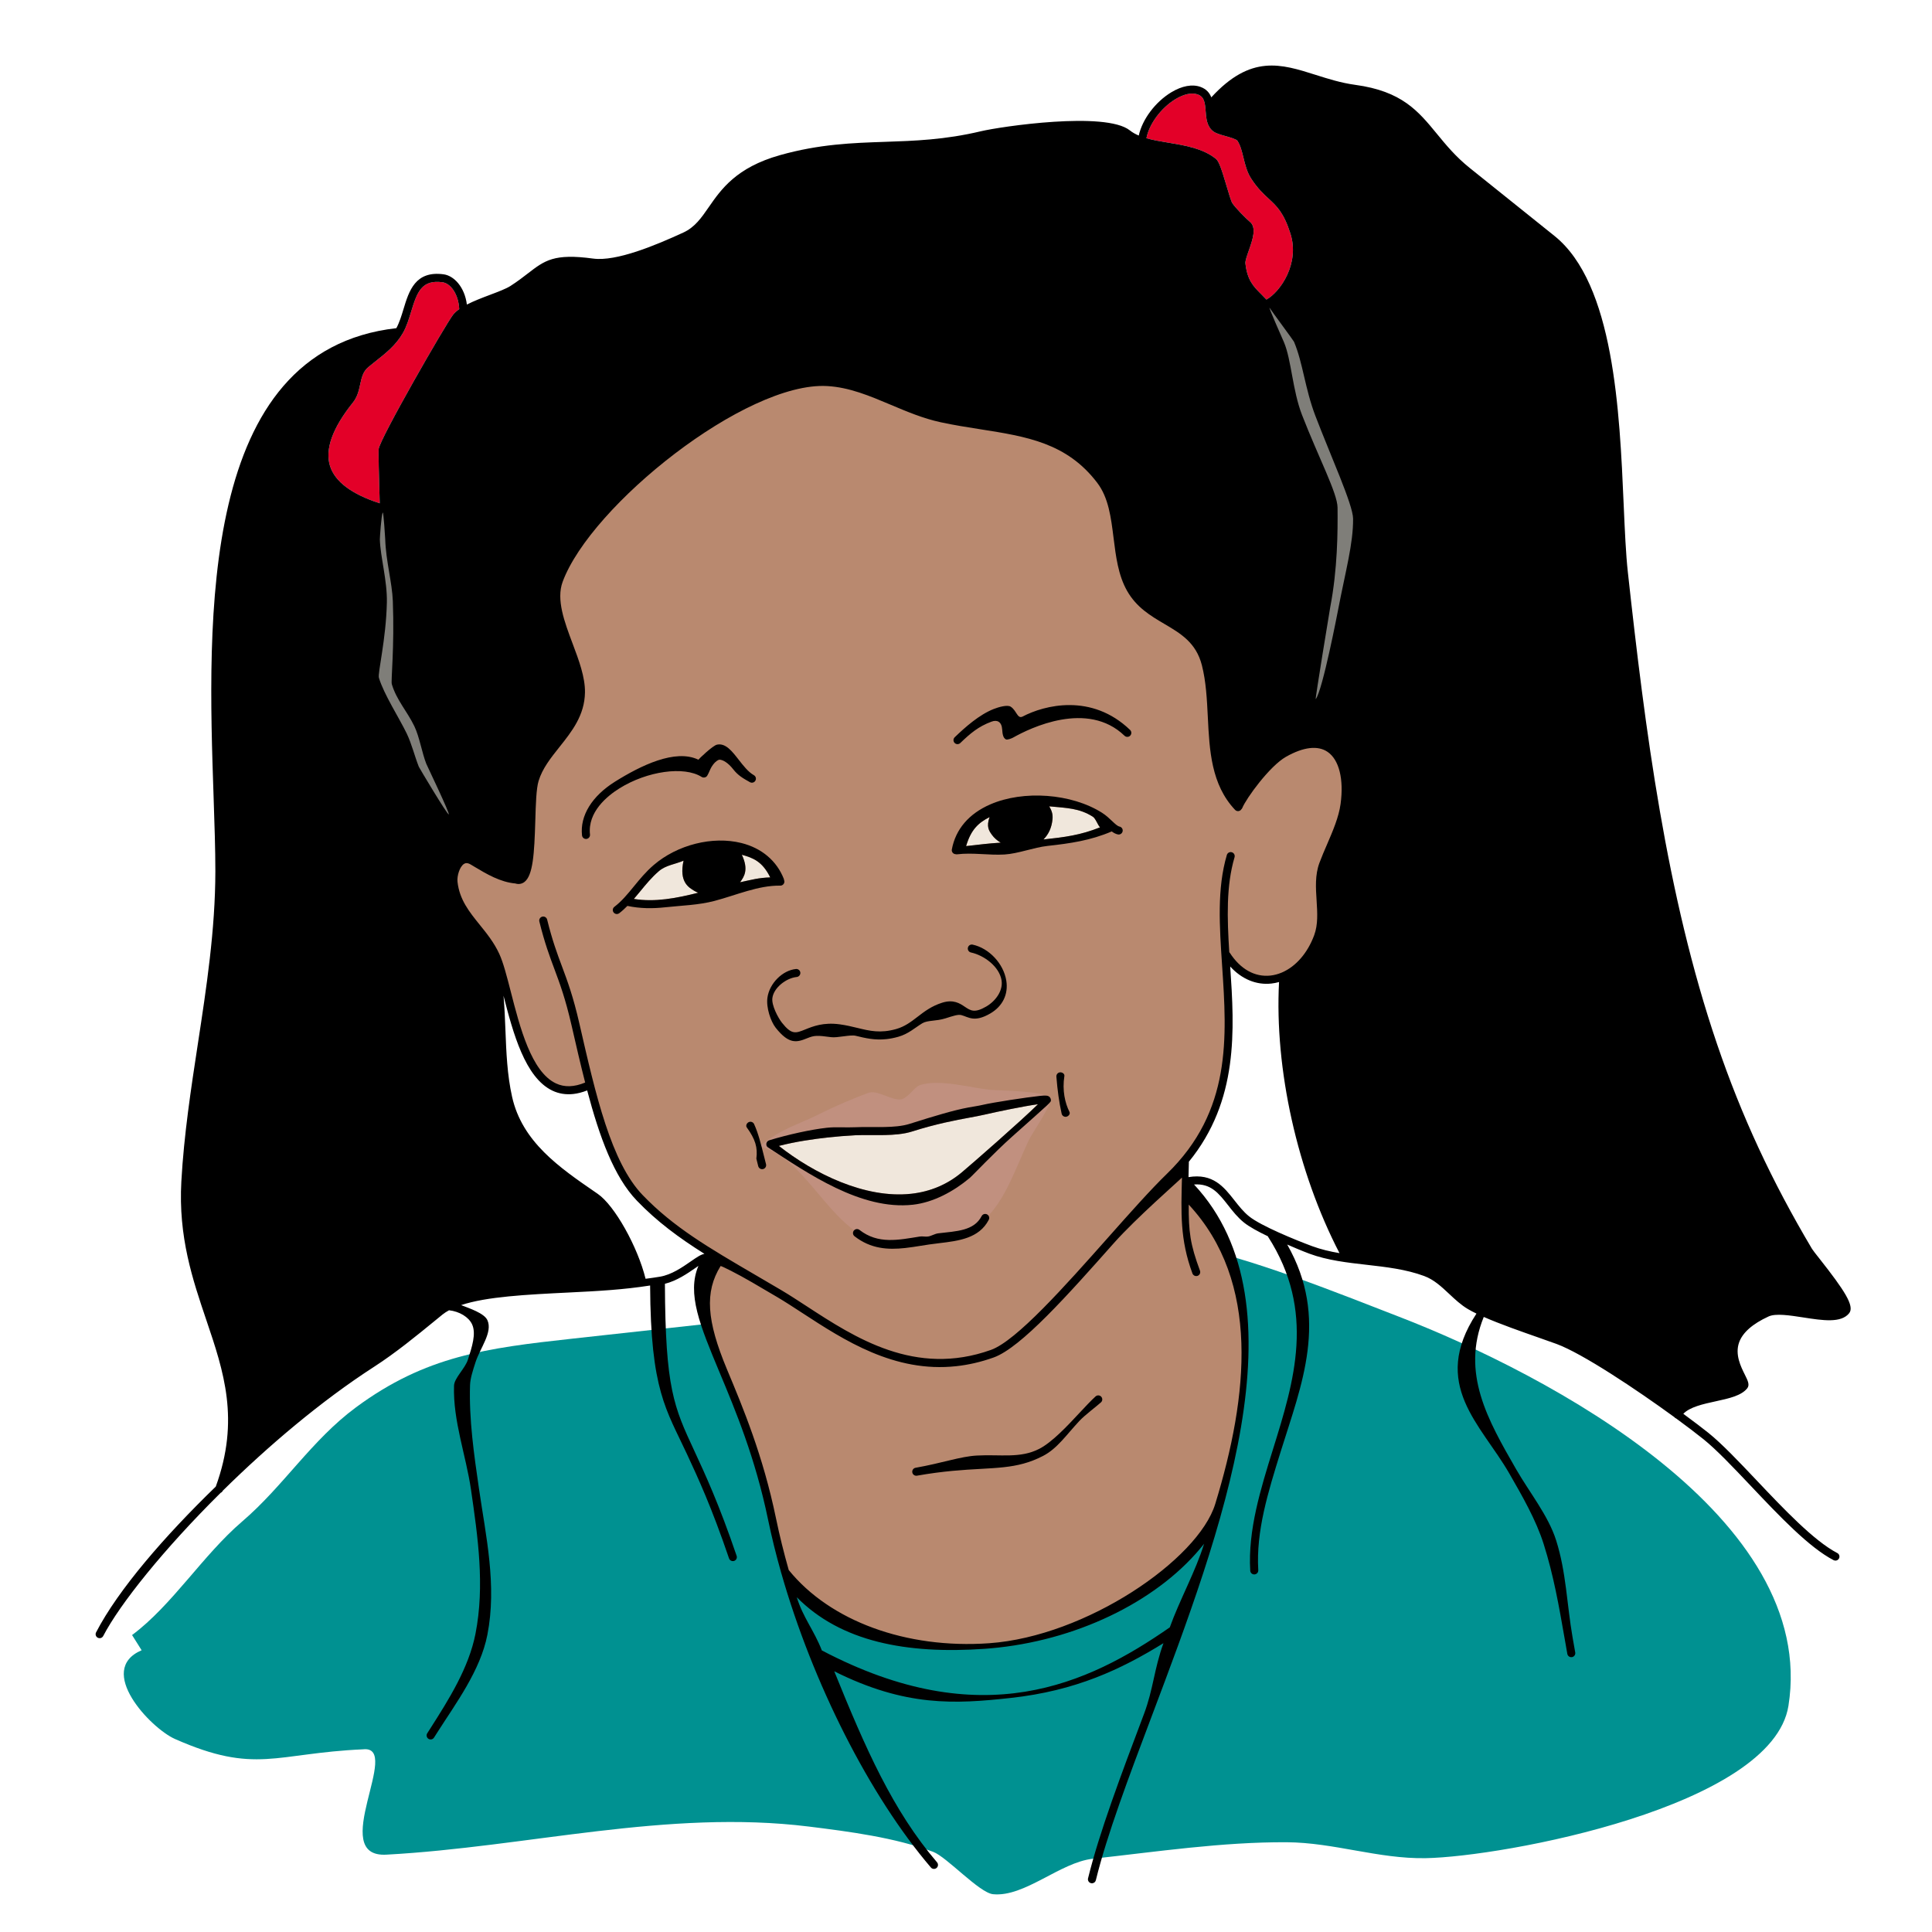
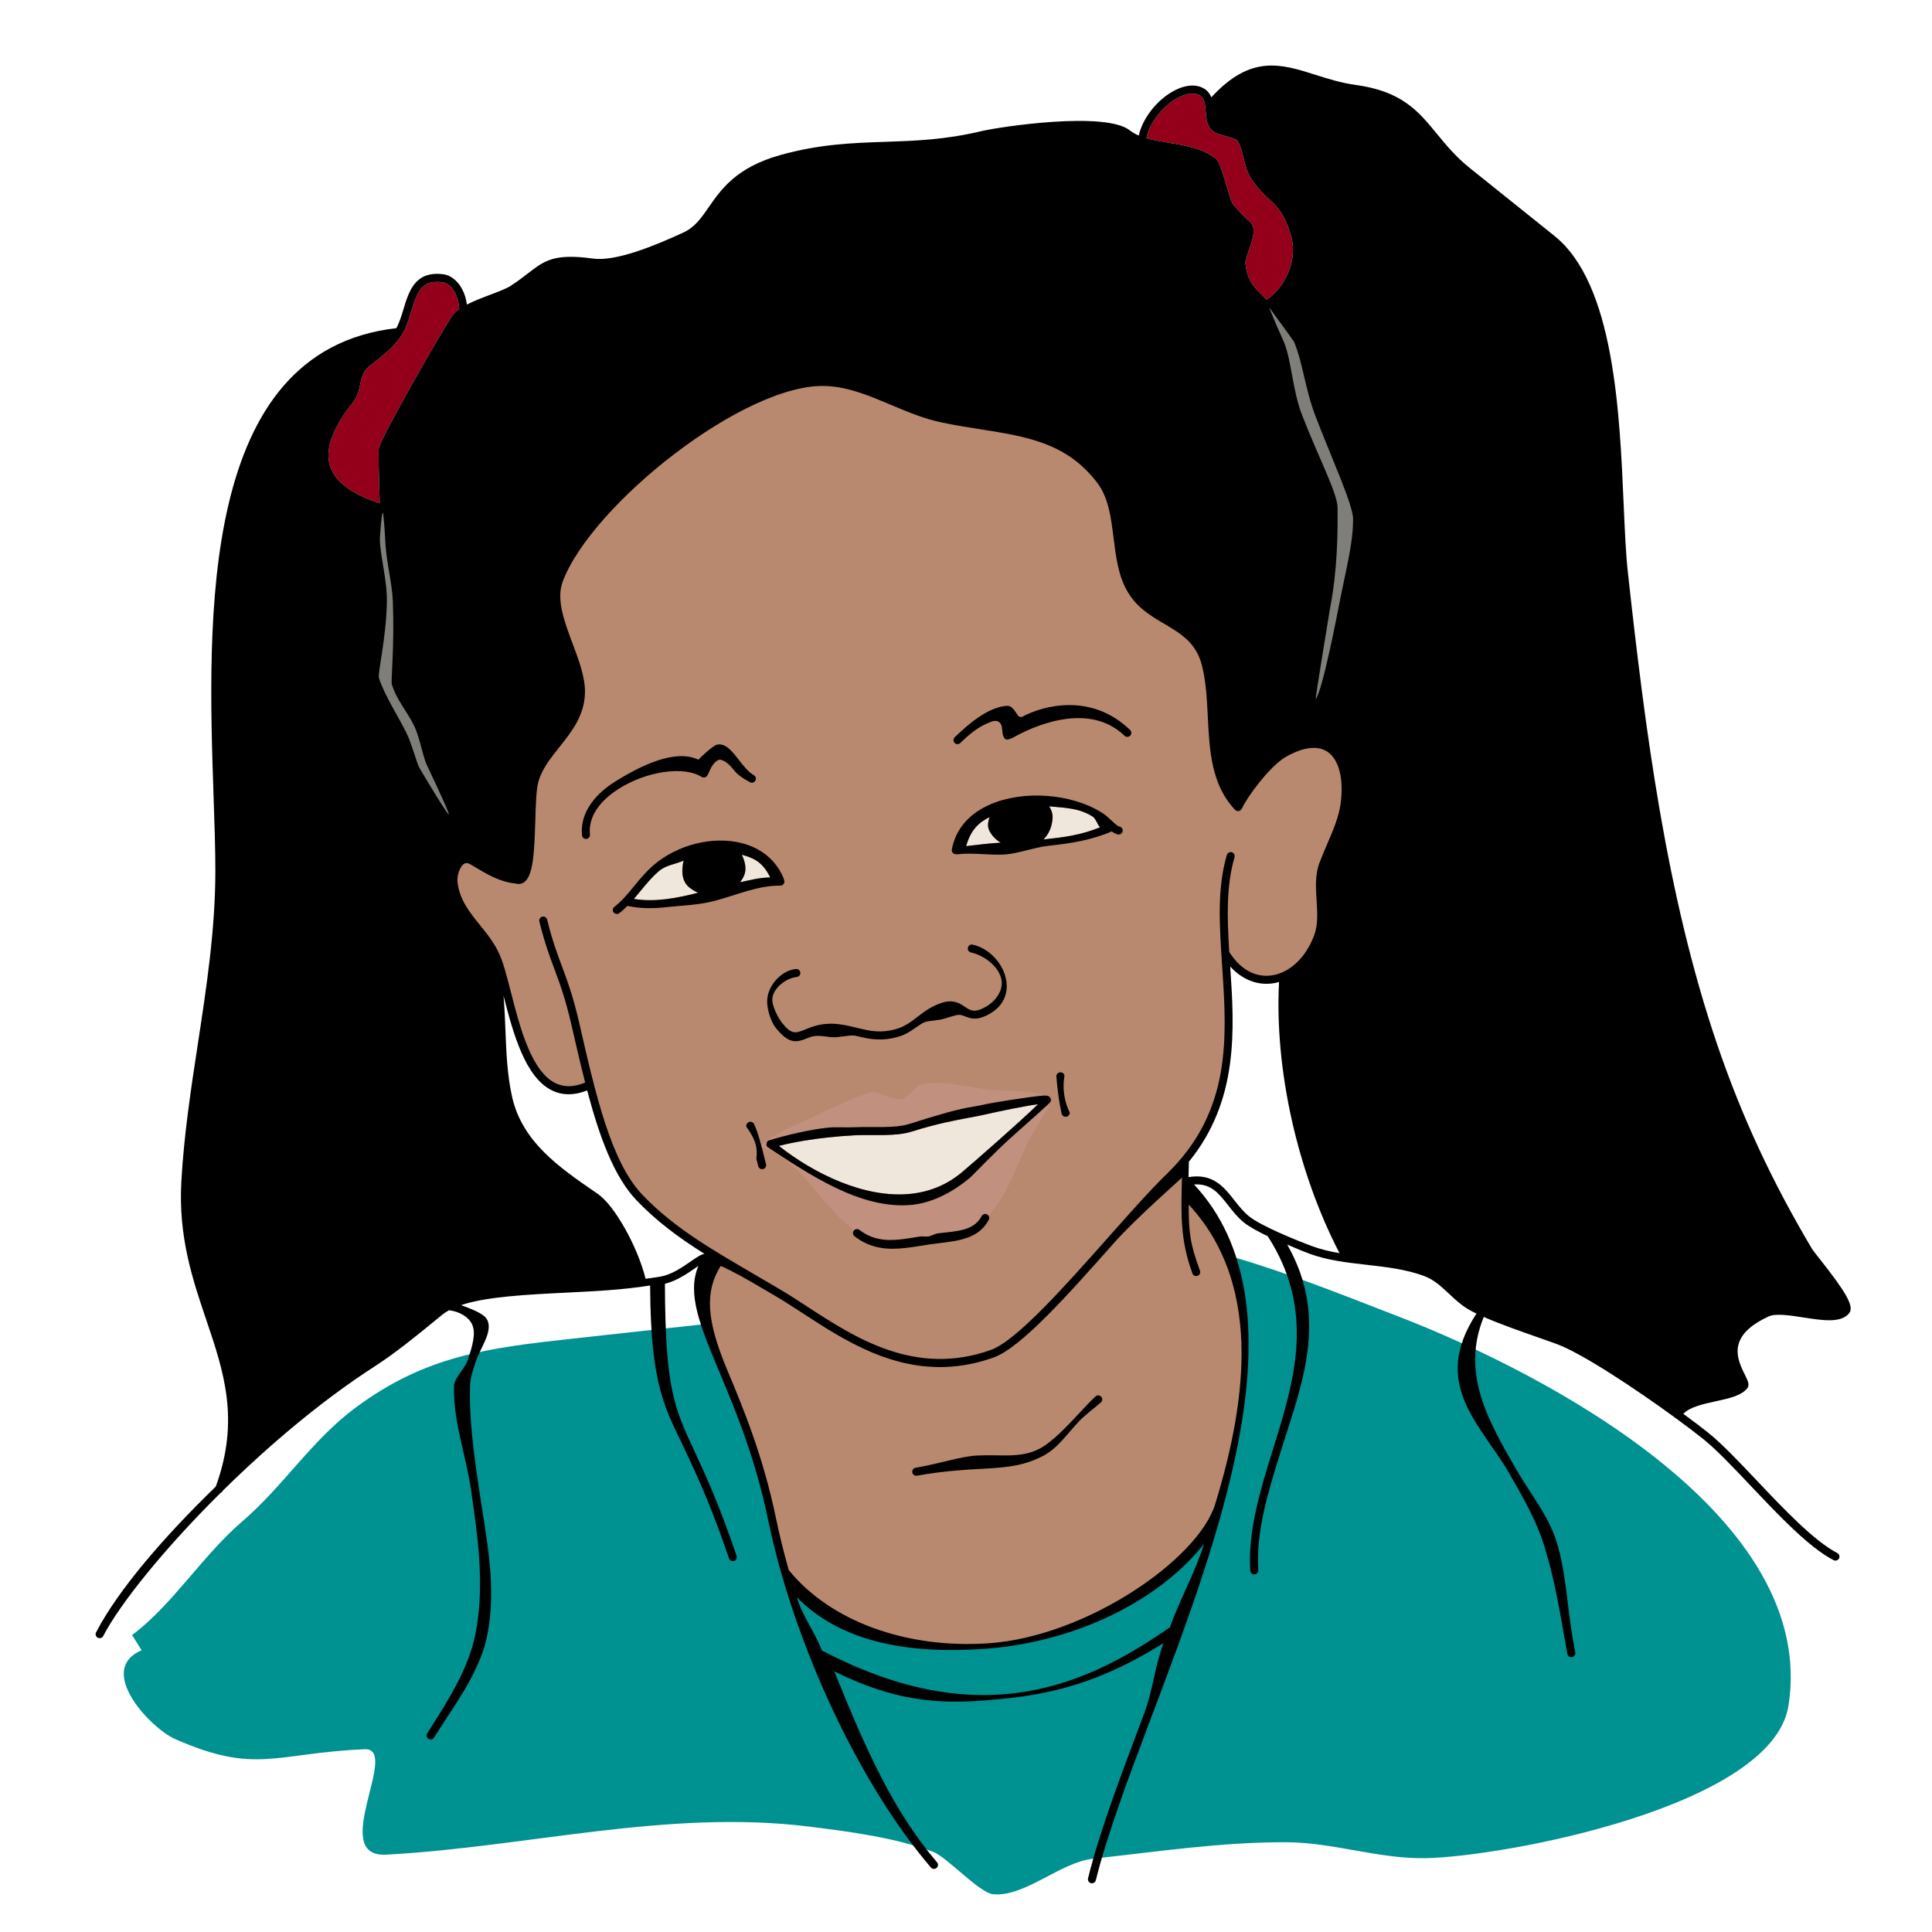
<svg xmlns="http://www.w3.org/2000/svg" version="1.1" id="Layer_1" x="0px" y="0px" viewBox="0 0 500 500" enable-background="new 0 0 500 500" xml:space="preserve">
  <path fill="#009191" d="M34.178,423.148c10.368-7.705,18.317-20.674,28.495-29.387c10.755-9.207,17.941-21.045,29.474-29.559  c18.023-13.309,33.804-15.322,55.901-17.75c19.927-2.191,39.857-4.381,59.785-6.57c20.132-2.213,41.389-0.225,61.116-4.615  c13.098-2.92,23.728-14.25,38.21-12.607c13.285,1.512,41.988,13.115,54.697,18.027c39.22,15.145,108.727,52.082,100.993,100.775  c-4.156,26.16-73.938,39.086-93.931,39.43c-12.21,0.205-23.744-4.055-35.934-4.121c-16.68-0.088-33.624,2.455-50.178,4.273  c-8.45,0.932-17.619,9.971-25.797,9.176c-3.559-0.348-11.981-9.639-15.498-10.961c-9.9-3.719-21.761-5.25-32.181-6.547  c-36.548-4.525-72.898,5.293-109.246,7.266c-15.567,0.967,4.212-28.393-6.12-27.254c-22.777,1.01-27.754,6.574-48.686-2.678  c-6.309-2.791-20.562-17.844-8.626-22.961" />
  <path fill="#B9896F" stroke="#B9896F" stroke-miterlimit="10" enable-background="new    " d="M331.853,251.638  c-0.073,0.018-0.131,0.051-0.195,0.086c-0.929,0.384-1.884,0.644-2.858,0.75c-4.054,0.446-7.795-1.652-10.541-5.906  c-0.03-0.052-0.08-0.082-0.122-0.123c-0.56-8.847-0.821-17.197,1.364-24.593c0.161-0.548-0.154-1.127-0.703-1.289  c-0.55-0.162-1.129,0.151-1.292,0.702c-2.564,8.681-1.91,18.393-1.223,28.673c1.24,18.457,2.519,37.544-14.286,53.841  c-4.2,4.072-9.556,10.105-15.226,16.492c-11.123,12.535-23.729,26.736-30.326,29.088c-19.594,6.994-35.172-3.156-47.68-11.311  c-2.312-1.506-4.495-2.932-6.58-4.166c-2.252-1.33-4.404-2.588-6.457-3.785c-12.436-7.262-21.42-12.51-29.396-20.797  c-8.169-8.48-12.157-25.916-16.38-44.371c-1.62-7.088-3.094-11.024-4.514-14.829c-1.28-3.433-2.492-6.675-3.837-12.111  c-0.138-0.558-0.703-0.896-1.258-0.762c-0.556,0.14-0.898,0.702-0.76,1.258c1.371,5.554,2.663,9.005,3.909,12.341  c1.398,3.744,2.841,7.614,4.431,14.564c1.156,5.054,2.299,10.024,3.515,14.772c-2.874,1.191-5.366,1.266-7.586,0.209  c-6.349-3.018-9.303-14.514-11.668-23.752c-1.034-4.021-1.927-7.493-2.972-9.765c-1.344-2.924-3.236-5.27-5.069-7.536  c-2.687-3.33-5.232-6.478-5.74-11.112c-0.165-1.497,0.542-3.891,1.666-4.62c0.31-0.197,0.821-0.399,1.722,0.132l0.986,0.589  c3.142,1.879,6.699,4.002,10.647,4.341c0.021,0.008,0.038,0.023,0.062,0.031c0.801,0.212,1.563,0.074,2.209-0.403  c2.255-1.682,2.588-7.364,2.84-15.842c0.122-4.283,0.245-8.33,0.853-10.326c0.979-3.226,3.124-5.92,5.393-8.773  c3.21-4.031,6.52-8.197,6.609-14.133c0.06-3.98-1.604-8.397-3.212-12.677c-2.099-5.582-4.269-11.353-2.564-15.961  c7.322-19.8,47.396-51.817,68.437-50.654c5.762,0.321,10.989,2.53,16.525,4.867c4.108,1.735,8.356,3.529,12.871,4.502  c3.455,0.747,6.872,1.281,10.178,1.801c12.062,1.893,22.48,3.529,30.344,13.876c2.925,3.851,3.56,8.939,4.23,14.328  c0.586,4.701,1.19,9.562,3.468,13.592c2.45,4.336,6.134,6.507,9.692,8.604c4.207,2.479,8.182,4.821,9.684,10.669  c1.086,4.225,1.315,8.904,1.541,13.436c0.424,8.591,0.865,17.477,7.059,24.014c0.233,0.243,0.558,0.349,0.867,0.315  c0.219-0.025,0.432-0.116,0.603-0.278c0.044-0.039,0.062-0.093,0.097-0.141c0.121-0.102,0.221-0.225,0.287-0.378  c1.035-2.522,7.074-10.865,11.343-13.277c4.495-2.539,8.208-2.973,10.731-1.261c2.985,2.027,4.246,7.069,3.367,13.497  c-0.464,3.415-2.014,7.005-3.51,10.478c-0.685,1.578-1.386,3.208-1.971,4.784c-1.15,3.119-0.935,6.465-0.723,9.708  c0.203,3.198,0.398,6.218-0.624,8.985C338.399,246.653,335.378,250.098,331.853,251.638z" />
  <path opacity="0.6" fill="#C6948A" enable-background="new    " d="M271.953,284.104c-2.259-1.814-12.3-1.809-15.333-2.039  c-4.844-0.369-13.617-3.008-18.675-1.178c-1.396,0.504-3.159,3.615-5.02,3.652c-2.647,0.053-5.958-2.541-8.221-1.703  c-3.201,1.186-7.804,3.051-13.749,6.006c-4.133,2.051-8.758,3.289-14.053,7.557l-0.105,0.348  c13.327,3.51,18.892,24.945,34.225,25.256c26.095,0.531,27.84-10.859,35.254-26.984  C266.802,293.875,272.855,284.826,271.953,284.104z M248.925,303.396c-3.743,3.139-8.146,5.004-13.095,5.549  c-12.042,1.324-25.285-5.314-34.255-12.381c4.312-1.125,9.111-1.795,12.582-2.178c2.415-0.264,4.822-0.461,7.158-0.582  c1.272-0.064,2.691-0.055,4.195-0.043c2.316,0.014,4.717,0.029,6.962-0.221c1.362-0.148,2.521-0.379,3.541-0.701  c6.359-2.014,11.278-2.926,14.87-3.594c1.508-0.279,2.812-0.521,3.971-0.791c3.073-0.719,10.132-2.186,13.775-2.682  C264.345,290.012,251.491,301.248,248.925,303.396z" />
  <path fill="#F0E7DC" enable-background="new    " d="M248.925,303.396c-3.743,3.139-8.146,5.004-13.095,5.549  c-12.042,1.324-25.285-5.314-34.255-12.381c4.312-1.125,9.111-1.795,12.582-2.178c2.415-0.264,4.822-0.461,7.158-0.582  c1.272-0.064,2.691-0.055,4.195-0.043c2.316,0.014,4.717,0.029,6.962-0.221c1.362-0.148,2.521-0.379,3.541-0.701  c6.359-2.014,11.278-2.926,14.87-3.594c1.508-0.279,2.812-0.521,3.971-0.791c3.073-0.719,10.132-2.186,13.775-2.682  C264.345,290.012,251.491,301.248,248.925,303.396z" />
  <path fill="#B9896F" stroke="#B9896F" stroke-miterlimit="10" enable-background="new    " d="M314.501,389.229  c-4.426,14.434-33.429,34.26-58.488,36.037c-21.551,1.525-41.248-5.785-51.889-18.943c-1.279-4.523-2.396-9.012-3.307-13.43  c-3.351-16.195-8.525-28.58-12.688-38.537c-5.266-12.611-5.785-20.012-1.646-26.695c0.092-0.146,4.314,1.967,8.193,4.23  c2.053,1.199,4.2,2.453,6.449,3.783c2.047,1.211,4.214,2.621,6.503,4.115c10.81,7.045,23.837,15.539,39.888,13.775  c3.094-0.338,6.303-1.059,9.627-2.244c7.098-2.533,19.341-16.328,31.179-29.668c5.648-6.355,16.899-16.172,17.568-16.9  c-0.222,9.035-0.546,16.008,2.714,24.82c0.168,0.457,0.623,0.723,1.089,0.672c0.077-0.01,0.165-0.029,0.245-0.059  c0.539-0.199,0.813-0.799,0.615-1.332c-2.55-6.893-2.939-10.023-2.914-17.105C326.234,331.748,323.081,361.207,314.501,389.229z" />
-   <path fill="#E30028" d="M304.213,25.658c2.213-1.339,4.269-1.768,5.788-1.203c1.657,0.611,1.848,2.046,2.023,4.333  c0.138,1.817,0.295,3.873,1.885,5.146c0.707,0.571,1.888,0.902,3.252,1.287c1.055,0.297,2.82,0.792,3.102,1.232  c0.766,1.185,1.148,2.736,1.548,4.38c0.449,1.827,0.915,3.715,1.962,5.339c1.667,2.586,3.223,4.02,4.59,5.284  c2.084,1.925,3.884,3.587,5.605,9.018c2.459,7.756-2.664,15.107-6.217,17.052c-0.462-0.5-0.917-0.96-1.356-1.396  c-2.011-2.009-3.604-3.596-4.087-8.006c-0.065-0.592,0.443-2.04,0.893-3.317c0.978-2.788,2.086-5.949,0.236-7.435  c-0.818-0.654-3.684-3.52-4.529-4.825c-0.301-0.469-0.955-2.668-1.479-4.435c-1.299-4.378-1.955-6.363-2.771-7.017  c-3.349-2.686-7.877-3.436-12.253-4.163c-2.01-0.333-3.963-0.66-5.71-1.158C297.396,32.099,300.472,27.925,304.213,25.658z" />
-   <path fill="#E30028" d="M106.421,80.602c1.556-5.154,2.784-8.276,8.117-7.548c1.999,0.271,4.112,2.932,4.312,6.946  c-0.62,0.444-1.159,0.913-1.564,1.42c-1.861,2.32-19.12,32.361-19.292,34.816c-0.069,0.977,0.052,6.575,0.278,14.018  c-7.261-2.356-11.587-5.598-12.863-9.652c-1.354-4.303,0.63-9.824,5.91-16.406c1.187-1.476,1.55-3.133,1.899-4.735  c0.384-1.765,0.72-3.29,2.089-4.44c0.657-0.546,1.322-1.076,1.99-1.604c2.561-2.024,5.206-4.119,6.994-7.268  C105.253,84.455,105.846,82.496,106.421,80.602z" />
+   <path fill="#94001A" d="M304.213,25.658c2.213-1.339,4.269-1.768,5.788-1.203c1.657,0.611,1.848,2.046,2.023,4.333  c0.138,1.817,0.295,3.873,1.885,5.146c0.707,0.571,1.888,0.902,3.252,1.287c1.055,0.297,2.82,0.792,3.102,1.232  c0.766,1.185,1.148,2.736,1.548,4.38c0.449,1.827,0.915,3.715,1.962,5.339c1.667,2.586,3.223,4.02,4.59,5.284  c2.084,1.925,3.884,3.587,5.605,9.018c2.459,7.756-2.664,15.107-6.217,17.052c-0.462-0.5-0.917-0.96-1.356-1.396  c-2.011-2.009-3.604-3.596-4.087-8.006c-0.065-0.592,0.443-2.04,0.893-3.317c0.978-2.788,2.086-5.949,0.236-7.435  c-0.818-0.654-3.684-3.52-4.529-4.825c-0.301-0.469-0.955-2.668-1.479-4.435c-1.299-4.378-1.955-6.363-2.771-7.017  c-3.349-2.686-7.877-3.436-12.253-4.163c-2.01-0.333-3.963-0.66-5.71-1.158C297.396,32.099,300.472,27.925,304.213,25.658z" />
+   <path fill="#94001A" d="M106.421,80.602c1.556-5.154,2.784-8.276,8.117-7.548c1.999,0.271,4.112,2.932,4.312,6.946  c-0.62,0.444-1.159,0.913-1.564,1.42c-1.861,2.32-19.12,32.361-19.292,34.816c-0.069,0.977,0.052,6.575,0.278,14.018  c-7.261-2.356-11.587-5.598-12.863-9.652c-1.354-4.303,0.63-9.824,5.91-16.406c1.187-1.476,1.55-3.133,1.899-4.735  c0.384-1.765,0.72-3.29,2.089-4.44c0.657-0.546,1.322-1.076,1.99-1.604c2.561-2.024,5.206-4.119,6.994-7.268  C105.253,84.455,105.846,82.496,106.421,80.602z" />
  <path fill="#F0E7DC" enable-background="new    " d="M256.104,211.463c-0.898,2.522-0.126,3.553,0.589,4.57  c0.577,0.815,1.372,1.498,2.293,2.046c-3.39,0.206-5.534,0.514-8.958,0.892C251.293,214.679,253.225,212.93,256.104,211.463z" />
  <path fill="#F0E7DC" enable-background="new    " d="M270.044,217.253c1.324-1.299,2.154-3.099,2.346-5.276  c0.11-1.262-0.18-2.133-0.842-3.3c4.583,0.436,7.777,0.471,11.274,2.683c0.734,0.461,1.308,2.228,1.869,2.756  C279.612,216.151,275.512,216.667,270.044,217.253z" />
  <path fill="#F0E7DC" enable-background="new    " d="M199.338,227.07c-2.996,0.091-4.865,0.627-7.81,1.258  c1.072-1.465,2.271-3.265,0.458-7.122C194.916,222.029,197.287,222.922,199.338,227.07z" />
  <path fill="#F0E7DC" enable-background="new    " d="M164.04,232.644c0.543-0.633,1.08-1.273,1.622-1.938  c1.468-1.794,2.989-3.648,4.857-5.257c1.815-1.556,4.15-1.753,6.386-2.71c-1.223,5.551,1.384,6.957,2.76,7.797  c0.329,0.2,0.681,0.353,1.034,0.502C174.995,232.475,169.505,233.524,164.04,232.644z" />
  <path d="M269.167,283.611c-3.699,0.406-12.068,1.674-14.895,2.336c-1.107,0.262-2.234,0.404-3.719,0.682  c-3.645,0.672-8.686,2.176-15.167,4.23c-0.887,0.279-1.915,0.484-3.142,0.619c-2.127,0.234-4.464,0.215-6.723,0.203  c-1.532-0.01-2.98-0.018-4.312,0.051c-2.375,0.117-4.762-0.139-7.218,0.133c-4.077,0.447-10.032,1.75-14.932,3.248  c-0.362,0.113-0.634,0.414-0.715,0.791c-0.072,0.371,0.032,0.795,0.353,1c10.356,6.752,24.14,16.352,37.545,14.879  c5.359-0.59,10.628-3.496,14.69-6.902c0.913-0.764,6.02-6.275,11.141-10.846c10.36-9.242,9.904-8.73,9.898-9.365  c-0.004-0.309-0.161-0.643-0.405-0.834C271.162,283.508,270.601,283.455,269.167,283.611z M248.925,303.396  c-3.743,3.139-8.146,5.004-13.095,5.549c-12.042,1.324-25.285-5.314-34.255-12.381c4.312-1.125,9.111-1.795,12.582-2.178  c2.415-0.264,4.822-0.461,7.158-0.582c1.272-0.064,2.691-0.055,4.195-0.043c2.316,0.014,4.717,0.029,6.962-0.221  c1.362-0.148,2.521-0.379,3.541-0.701c6.359-2.014,11.278-2.926,14.87-3.594c1.508-0.279,2.812-0.521,3.971-0.791  c3.073-0.719,10.132-2.186,13.775-2.682C264.345,290.012,251.491,301.248,248.925,303.396z" />
  <path d="M254.047,314.727c-1.991,3.838-6.473,3.891-11.25,4.459c-0.867,0.107-1.77,0.697-2.616,0.822  c-0.724,0.109-1.408-0.111-2.127,0.006c-5.529,0.881-10.798,2.057-15.623-1.715c-0.451-0.352-1.108-0.271-1.46,0.18  c-0.352,0.455-0.274,1.105,0.178,1.459c4.233,3.305,8.686,3.531,13.106,3.047c1.369-0.15,2.733-0.369,4.086-0.584  c0.715-0.115,1.428-0.232,2.141-0.334c0.829-0.121,1.682-0.225,2.529-0.326c5.103-0.609,10.385-1.242,12.88-6.057  c0.268-0.51,0.065-1.137-0.443-1.402C254.935,314.018,254.309,314.215,254.047,314.727z" />
  <path d="M198.606,258.229c-0.349,2.534,0.852,6.122,2.147,7.757c3.462,4.375,5.465,3.791,8.14,2.709  c1.857-0.75,2.518-0.778,6.207-0.277c1.598,0.221,4.967-0.695,6.337-0.361c2.526,0.613,4.943,1.201,7.999,0.864  c0.943-0.103,1.945-0.294,3.032-0.601c2.646-0.742,4.328-2.357,6.235-3.504c1.354-0.812,3.563-0.502,5.97-1.264  c1.979-0.625,3.256-1.068,4.11-0.848c1.863,0.488,3.361,1.994,7.496-0.416c3.201-1.863,4.713-4.959,4.15-8.494  c-0.699-4.395-4.444-8.404-8.706-9.324c-0.565-0.122-1.116,0.236-1.234,0.797c-0.122,0.562,0.235,1.112,0.795,1.234  c3.413,0.737,7.354,3.665,7.917,7.203c0.422,2.679-1.516,5.357-3.969,6.788c-3.012,1.757-4.059,1.046-5.517,0.071  c-1.317-0.889-2.958-1.99-5.897-1.059c-2.754,0.869-4.596,2.291-6.381,3.662c-1.683,1.292-3.274,2.516-5.531,3.154  c-4.084,1.146-6.814,0.482-9.979-0.287c-1.42-0.344-2.892-0.703-4.598-0.936c-4.229-0.576-6.938,0.52-8.914,1.318  c-2.504,1.014-3.532,1.432-6.035-1.721c-0.99-1.254-2.748-4.522-2.488-6.415c0.375-2.757,3.673-5.144,6.207-5.423  c0.03-0.004,0.057-0.007,0.088-0.009c0.552-0.054,0.993-0.557,0.941-1.128c-0.051-0.57-0.556-0.993-1.129-0.942  C202.508,251.114,199.11,254.504,198.606,258.229z" />
  <path d="M275.462,278.473c0.092-0.566-0.547-0.998-1.12-0.955c-0.007,0.002-0.019,0.002-0.03,0.004  c-0.557,0.061-0.967,0.555-0.921,1.115c0.286,3.619,0.716,6.662,1.36,9.578c0.115,0.518,0.604,0.861,1.127,0.805  c0.035-0.004,0.073-0.01,0.111-0.018c0.558-0.121,1.047-0.727,0.791-1.24C275.638,285.498,274.869,282.195,275.462,278.473z" />
  <path d="M195.161,290.914c-0.239-0.52-0.854-0.748-1.382-0.51c-0.521,0.238-0.845,0.914-0.509,1.379  c2.213,3.066,2.848,5.164,2.475,8.074l0.483,1.943c0.134,0.51,0.615,0.836,1.12,0.777c0.052-0.004,0.1-0.012,0.146-0.023  c0.559-0.143,0.893-0.709,0.752-1.266l-0.489-1.934C196.945,296.094,196.24,293.275,195.161,290.914z" />
  <path d="M289.725,213.915c-0.523-0.107-1.165-0.717-1.911-1.422c-0.728-0.693-1.555-1.479-2.625-2.158  c-7.881-4.984-20.316-5.907-28.932-2.147c-5.523,2.408-8.954,6.434-9.921,11.644c-0.106,0.563,0.264,1.108,0.829,1.211  c0.023,0.006,0.046,0.001,0.073,0.004c0.138,0.046,0.286,0.069,0.446,0.05c4-0.499,8.256,0.286,12.259,0.047  c3.562-0.212,7.577-1.829,11.165-2.222c5.844-0.644,11.126-1.4,16.609-3.749c0.497,0.373,1.006,0.66,1.594,0.779  c0.562,0.115,1.11-0.252,1.224-0.815C290.649,214.575,290.286,214.027,289.725,213.915z M256.104,211.463  c-0.898,2.522-0.126,3.553,0.589,4.57c0.577,0.815,1.372,1.498,2.293,2.046c-3.39,0.206-5.534,0.514-8.958,0.892  C251.293,214.679,253.225,212.93,256.104,211.463z M270.044,217.253c1.324-1.299,2.154-3.099,2.346-5.276  c0.11-1.262-0.18-2.133-0.842-3.3c4.583,0.436,7.777,0.471,11.274,2.683c0.734,0.461,1.308,2.228,1.869,2.756  C279.612,216.151,275.512,216.667,270.044,217.253z" />
  <path d="M201.944,229.201c0.569,0.006,1.041-0.452,1.057-1.026c0-0.151-0.032-0.292-0.092-0.425  c-0.012-0.092-0.012-0.186-0.048-0.275c-1.833-4.688-5.738-7.992-10.995-9.305c-7.443-1.854-16.563,0.437-22.695,5.704  c-2.015,1.728-3.591,3.651-5.115,5.515c-1.619,1.981-3.153,3.849-5.055,5.296c-0.457,0.347-0.547,1-0.199,1.456  c0.229,0.299,0.589,0.44,0.94,0.404c0.184-0.021,0.359-0.088,0.519-0.205c0.762-0.583,1.449-1.225,2.111-1.892  c3.244,0.696,6.5,0.717,9.753,0.36c4.263-0.469,8.626-0.555,12.791-1.654C190.53,231.678,196.22,229.112,201.944,229.201z   M199.338,227.07c-2.996,0.091-4.865,0.627-7.81,1.258c1.072-1.465,2.271-3.265,0.458-7.122  C194.916,222.029,197.287,222.922,199.338,227.07z M164.04,232.644c0.543-0.633,1.08-1.273,1.622-1.938  c1.468-1.794,2.989-3.648,4.857-5.257c1.815-1.556,4.15-1.753,6.386-2.71c-1.223,5.551,1.384,6.957,2.76,7.797  c0.329,0.2,0.681,0.353,1.034,0.502C174.995,232.475,169.505,233.524,164.04,232.644z" />
  <path d="M264.621,185.458c-1.351,0.642-1.522-1.605-3.066-2.576c-0.862-0.54-3.098,0.1-4.384,0.606  c-3.734,1.472-7.354,4.68-10.09,7.309c-0.414,0.399-0.428,1.055-0.032,1.468c0.397,0.416,1.057,0.428,1.47,0.032  c2.603-2.498,4.67-4.272,8.091-5.539c1.423-0.529,2.625-0.017,2.757,2.042c0.074,1.213,0.241,2.166,0.957,2.549  c0.375,0.199,1.514-0.259,1.904-0.481c4.33-2.445,19.196-9.706,28.797-0.457c0.234,0.225,0.541,0.316,0.837,0.285  c0.233-0.026,0.458-0.131,0.634-0.312c0.398-0.414,0.387-1.073-0.026-1.471C282.517,179.332,270.271,182.473,264.621,185.458z" />
  <path d="M181.576,201.063c0.256,0.162,0.577,0.208,0.867,0.117c0.524-0.158,0.619-0.369,1.342-2.003  c0.478-1.073,1.392-2.272,2.339-2.572c0.937-0.043,2.373,0.87,3.596,2.443c1.285,1.65,2.55,2.363,4.361,3.379  c0.504,0.281,1.137,0.104,1.414-0.396c0.283-0.502,0.107-1.136-0.396-1.417c-1.448-0.813-2.708-2.435-3.931-4.003  c-1.743-2.239-3.395-4.359-5.602-3.898c-1.125,0.231-4.764,3.757-4.826,3.896c-5.994-2.885-14.965,1.551-21.557,5.671  c-5.996,3.748-9.117,8.82-8.557,13.913c0.061,0.572,0.576,0.984,1.146,0.922c0.568-0.064,0.981-0.577,0.917-1.147  c-0.641-5.845,4.484-9.981,7.598-11.926C167.493,199.539,177.044,198.206,181.576,201.063z" />
  <path d="M283.529,361.396c-1.204,1.098-2.635,2.627-4.146,4.248c-3.142,3.375-7.059,7.576-10.418,9.311  c-4.919,2.543-10.108,1.4-16.147,1.738c-4.314,0.24-8.858,1.924-15.875,3.168c-0.562,0.098-0.94,0.639-0.839,1.203  c0.101,0.566,0.644,0.938,1.206,0.842c6.889-1.223,12.191-1.518,16.456-1.756c2.173-0.123,4.139-0.232,6-0.438  c3.524-0.387,6.677-1.113,10.154-2.91c3.681-1.9,5.962-5.354,9.389-9.031c1.48-1.59,4.478-3.801,5.62-4.84  c0.424-0.385,0.454-1.043,0.068-1.467C284.611,361.039,283.952,361.01,283.529,361.396z" />
  <path d="M470.942,325.818c-0.958-1.211-1.781-2.254-1.992-2.607c-10.444-17.582-18.252-34.416-24.571-52.982  c-13.176-38.705-18.634-81.555-23.09-122.13c-0.523-4.759-0.783-10.688-1.085-17.552c-1.051-24.111-2.496-57.132-17.913-69.496  L380.4,43.497c-3.665-2.94-6.13-5.941-8.515-8.845c-4.869-5.93-9.073-11.05-21.143-12.693c-3.695-0.505-7.024-1.56-10.246-2.582  c-8.987-2.85-16.793-5.317-27.011,5.817c-0.445-1.133-1.247-2.128-2.761-2.69c-2.129-0.785-4.823-0.296-7.592,1.377  c-4.164,2.526-7.504,7.016-8.422,11.199c-0.845-0.359-1.62-0.786-2.291-1.324c-6.277-5.037-33.496-0.996-38.579,0.216  c-9.313,2.217-17.209,2.482-24.837,2.737c-8.34,0.282-16.958,0.57-27.17,3.45c-11.291,3.181-15.228,8.866-18.394,13.433  c-1.938,2.802-3.616,5.222-6.585,6.588c-7.145,3.288-17.344,7.561-23.367,6.738c-10.104-1.375-12.504,0.479-16.865,3.838  c-1.248,0.966-2.667,2.062-4.51,3.249c-1.115,0.719-3.13,1.48-5.266,2.287c-2.099,0.791-4.224,1.603-6.016,2.527  c-0.597-4.638-3.401-7.469-6.016-7.826c-7.357-1.001-8.97,4.317-10.39,9.008c-0.518,1.711-1.057,3.471-1.848,4.928  C51.384,90.76,53.721,160.239,55.278,206.25c0.238,7.026,0.462,13.665,0.456,19.262c-0.017,15.141-2.313,30.139-4.53,44.644  c-1.77,11.587-3.603,23.565-4.271,35.581c-0.805,14.41,2.901,25.355,6.482,35.943c4.484,13.25,8.715,25.771,2.431,43.041  c-13.222,12.82-25.226,26.635-30.979,37.725c-0.266,0.508-0.067,1.139,0.441,1.402c0.191,0.096,0.396,0.131,0.592,0.107  c0.335-0.035,0.643-0.232,0.809-0.551c4.298-8.281,15.75-22.557,30.393-37.064c0.252-0.1,0.457-0.297,0.569-0.562  c11.72-11.553,25.433-23.205,39.144-32.057c5.561-3.586,11.006-8.041,15.809-11.971l1.928-1.576  c0.485-0.391,1.051-0.744,1.658-1.076c2.71,0.301,5.103,1.76,5.97,3.648c1.097,2.381-0.017,5.824-1.093,9.154  c-0.747,2.312-3.52,4.727-3.585,6.711c-0.294,9.1,3.104,18.045,4.392,26.914c1.771,12.205,3.604,24.824,1.162,37.283  c-1.735,8.875-6.964,17.092-11.574,24.338l-0.912,1.428c-0.306,0.486-0.16,1.125,0.321,1.434c0.208,0.135,0.445,0.18,0.669,0.154  c0.304-0.031,0.59-0.199,0.764-0.475l0.91-1.43c4.712-7.402,11.083-15.902,12.896-25.162c2.509-12.807-0.381-25.492-2.179-37.871  c-1.274-8.775-2.593-17.857-2.304-26.771c0.053-1.693,0.714-3.74,1.417-5.91c1.2-3.711,4.504-7.773,3.071-10.893  c-0.833-1.807-4.638-3.041-6.795-3.891c6.605-2.203,16.957-2.721,27.791-3.254c7.835-0.385,14.152-0.729,21.119-1.818  c0.131,27.195,4.147,32.035,9.557,43.672c2.814,6.055,6.319,13.596,10.867,26.957c0.159,0.469,0.623,0.75,1.098,0.697  c0.072-0.008,0.145-0.021,0.221-0.047c0.543-0.186,0.834-0.777,0.646-1.32c-4.58-13.465-8.263-21.383-10.947-27.166  c-5.299-11.398-7.504-16.158-7.613-43.236c3.074-0.768,5.814-2.654,7.863-4.072c0.252-0.178,0.527-0.367,0.809-0.559  c-3.037,7.145,0.422,15.469,5.465,27.545c4.127,9.869,9.258,22.158,12.566,38.154c0.926,4.463,2.05,9.004,3.346,13.57  c0.012,0.113,0.042,0.215,0.092,0.316c8.063,28.252,22.781,57.52,38.701,76.115c0.232,0.275,0.571,0.395,0.903,0.355  c0.201-0.018,0.397-0.1,0.562-0.24c0.437-0.375,0.488-1.027,0.115-1.467c-11.427-13.35-18.479-29.363-26.596-49.432  c18.439,9.219,31.218,8.488,45.689,6.895c16.793-1.842,28.525-7.387,39.508-14.172c-2.426,6.689-2.624,11.91-5.024,18.281  c-5.95,15.775-11.57,30.676-14.492,42.574c-0.138,0.553,0.203,1.119,0.761,1.254c0.122,0.029,0.241,0.041,0.361,0.025  c0.426-0.045,0.791-0.348,0.896-0.783c2.889-11.779,8.49-26.623,14.419-42.338c17.915-47.51,40.151-106.463,10.993-137.721  c4.344-0.316,6.351,2.234,8.813,5.373c1.221,1.561,2.482,3.172,4.134,4.492c1.381,1.109,3.688,2.357,6.16,3.537  c0.016,0.033,0.016,0.068,0.036,0.098c12.411,19.291,6.765,37.436,1.304,54.979c-3.207,10.311-6.525,20.965-5.903,31.461  c0.034,0.576,0.527,1.012,1.101,0.977c0.02-0.002,0.035-0.004,0.054-0.006c0.547-0.061,0.956-0.539,0.925-1.094  c-0.604-10.115,2.51-20.123,5.808-30.719c5.367-17.242,12.589-34.414,1.68-53.555c3.771,1.641,5.453,2.26,5.723,2.359  c4.68,1.734,9.837,2.318,14.827,2.883c5.002,0.568,10.181,1.156,14.896,2.902c2.526,0.934,4.449,2.734,6.484,4.641  c1.498,1.404,3.044,2.855,4.859,3.926c0.631,0.375,1.375,0.764,2.191,1.156c-12.037,18.383,1.18,28.654,8.48,41.35  c3.411,5.93,6.937,12.057,8.908,18.279c2.578,8.131,3.966,16.084,5.438,24.514c0.225,1.297,0.454,2.607,0.688,3.922  c0.1,0.543,0.596,0.91,1.135,0.852c0.025-0.004,0.046-0.004,0.072-0.006c0.562-0.104,0.94-0.643,0.84-1.205  c-0.235-1.318-0.459-2.625-0.69-3.924c-1.479-8.496-1.628-16.812-4.246-25.072c-2.036-6.434-6.875-12.371-10.341-18.395  c-7.361-12.795-14.313-24.895-8.394-39.447c4.239,1.859,9.761,3.793,14.114,5.316c1.815,0.633,3.451,1.209,4.744,1.684  c6.708,2.48,20.625,11.758,30.478,18.941c0.076,0.1,0.172,0.189,0.286,0.26c0.048,0.029,0.1,0.035,0.146,0.057  c2.786,2.035,5.225,3.895,7.051,5.357c3.421,2.744,7.735,7.301,12.309,12.131c7.406,7.822,15.067,15.912,21.403,19.201  c0.189,0.098,0.397,0.133,0.593,0.109c0.333-0.035,0.646-0.234,0.81-0.553c0.266-0.512,0.065-1.137-0.443-1.4  c-6.026-3.131-13.903-11.447-20.852-18.787c-4.624-4.881-8.988-9.49-12.518-12.324c-1.51-1.209-3.774-2.932-6.48-4.922  c1.705-1.77,5.093-2.518,8.39-3.236c3.403-0.74,6.619-1.443,8.149-3.355c0.709-0.885,0.153-2-0.613-3.543  c-1.035-2.07-2.595-5.199-1.494-8.316c0.9-2.559,3.471-4.83,7.638-6.744c1.844-0.848,5.482-0.287,9,0.258  c5.017,0.779,9.759,1.514,11.85-1.094C480.038,338.018,477.278,333.863,470.942,325.818z M304.213,25.658  c2.213-1.339,4.269-1.768,5.788-1.203c1.657,0.611,1.848,2.046,2.023,4.333c0.138,1.817,0.295,3.873,1.885,5.146  c0.707,0.571,1.888,0.902,3.252,1.287c1.055,0.297,2.82,0.792,3.102,1.232c0.766,1.185,1.148,2.736,1.548,4.38  c0.449,1.827,0.915,3.715,1.962,5.339c1.667,2.586,3.223,4.02,4.59,5.284c2.084,1.925,3.884,3.587,5.605,9.018  c2.459,7.756-2.664,15.107-6.217,17.052c-0.462-0.5-0.917-0.96-1.356-1.396c-2.011-2.009-3.604-3.596-4.087-8.006  c-0.065-0.592,0.443-2.04,0.893-3.317c0.978-2.788,2.086-5.949,0.236-7.435c-0.818-0.654-3.684-3.52-4.529-4.825  c-0.301-0.469-0.955-2.668-1.479-4.435c-1.299-4.378-1.955-6.363-2.771-7.017c-3.349-2.686-7.877-3.436-12.253-4.163  c-2.01-0.333-3.963-0.66-5.71-1.158C297.396,32.099,300.472,27.925,304.213,25.658z M331.853,251.638  c-0.073,0.018-0.131,0.051-0.195,0.086c-0.929,0.384-1.884,0.644-2.858,0.75c-4.054,0.446-7.795-1.652-10.541-5.906  c-0.03-0.052-0.08-0.082-0.122-0.123c-0.56-8.847-0.821-17.197,1.364-24.593c0.161-0.548-0.154-1.127-0.703-1.289  c-0.55-0.162-1.129,0.151-1.292,0.702c-2.564,8.681-1.91,18.393-1.223,28.673c1.24,18.457,2.519,37.544-14.286,53.841  c-4.2,4.072-9.556,10.105-15.226,16.492c-11.123,12.535-23.729,26.736-30.326,29.088c-19.594,6.994-35.172-3.156-47.68-11.311  c-2.312-1.506-4.495-2.932-6.58-4.166c-2.252-1.33-4.404-2.588-6.457-3.785c-12.436-7.262-21.42-12.51-29.396-20.797  c-8.169-8.48-12.157-25.916-16.38-44.371c-1.62-7.088-3.094-11.024-4.514-14.829c-1.28-3.433-2.492-6.675-3.837-12.111  c-0.138-0.558-0.703-0.896-1.258-0.762c-0.556,0.14-0.898,0.702-0.76,1.258c1.371,5.554,2.663,9.005,3.909,12.341  c1.398,3.744,2.841,7.614,4.431,14.564c1.156,5.054,2.299,10.024,3.515,14.772c-2.874,1.191-5.366,1.266-7.586,0.209  c-6.349-3.018-9.303-14.514-11.668-23.752c-1.034-4.021-1.927-7.493-2.972-9.765c-1.344-2.924-3.236-5.27-5.069-7.536  c-2.687-3.33-5.232-6.478-5.74-11.112c-0.165-1.497,0.542-3.891,1.666-4.62c0.31-0.197,0.821-0.399,1.722,0.132l0.986,0.589  c3.142,1.879,6.699,4.002,10.647,4.341c0.021,0.008,0.038,0.023,0.062,0.031c0.801,0.212,1.563,0.074,2.209-0.403  c2.255-1.682,2.588-7.364,2.84-15.842c0.122-4.283,0.245-8.33,0.853-10.326c0.979-3.226,3.124-5.92,5.393-8.773  c3.21-4.031,6.52-8.197,6.609-14.133c0.06-3.98-1.604-8.397-3.212-12.677c-2.099-5.582-4.269-11.353-2.564-15.961  c7.322-19.8,47.396-51.817,68.437-50.654c5.762,0.321,10.989,2.53,16.525,4.867c4.108,1.735,8.356,3.529,12.871,4.502  c3.455,0.747,6.872,1.281,10.178,1.801c12.062,1.893,22.48,3.529,30.344,13.876c2.925,3.851,3.56,8.939,4.23,14.328  c0.586,4.701,1.19,9.562,3.468,13.592c2.45,4.336,6.134,6.507,9.692,8.604c4.207,2.479,8.182,4.821,9.684,10.669  c1.086,4.225,1.315,8.904,1.541,13.436c0.424,8.591,0.865,17.477,7.059,24.014c0.233,0.243,0.558,0.349,0.867,0.315  c0.219-0.025,0.432-0.116,0.603-0.278c0.044-0.039,0.062-0.093,0.097-0.141c0.121-0.102,0.221-0.225,0.287-0.378  c1.035-2.522,7.074-10.865,11.343-13.277c4.495-2.539,8.208-2.973,10.731-1.261c2.985,2.027,4.246,7.069,3.367,13.497  c-0.464,3.415-2.014,7.005-3.51,10.478c-0.685,1.578-1.386,3.208-1.971,4.784c-1.15,3.119-0.935,6.465-0.723,9.708  c0.203,3.198,0.398,6.218-0.624,8.985C338.399,246.653,335.378,250.098,331.853,251.638z M106.421,80.602  c1.556-5.154,2.784-8.276,8.117-7.548c1.999,0.271,4.112,2.932,4.312,6.946c-0.62,0.444-1.159,0.913-1.564,1.42  c-1.861,2.32-19.12,32.361-19.292,34.816c-0.069,0.977,0.052,6.575,0.278,14.018c-7.261-2.356-11.587-5.598-12.863-9.652  c-1.354-4.303,0.63-9.824,5.91-16.406c1.187-1.476,1.55-3.133,1.899-4.735c0.384-1.765,0.72-3.29,2.089-4.44  c0.657-0.546,1.322-1.076,1.99-1.604c2.561-2.024,5.206-4.119,6.994-7.268C105.253,84.455,105.846,82.496,106.421,80.602z   M178.756,326.463c-2.202,1.527-4.942,3.428-7.923,3.938c-1.211,0.205-2.475,0.381-3.757,0.547  c-2.058-8.322-8.011-18.975-12.386-21.982l-0.604-0.416c-9.315-6.406-18.95-13.031-21.555-24.684  c-1.276-5.699-1.504-11.572-1.724-17.248c-0.113-2.951-0.233-5.936-0.497-8.922c2.456,9.557,5.558,21.182,12.646,24.557  c1.674,0.797,3.483,1.084,5.415,0.873c1.15-0.127,2.351-0.441,3.589-0.926c3.18,12.016,6.944,22.391,12.872,28.543  c5.229,5.43,10.833,9.559,17.477,13.75C181.354,324.66,180.242,325.432,178.756,326.463z M212.694,427.127  c-2.031-5.221-4.866-8.496-6.49-13.77c11.347,11.5,28.314,14.787,48.689,13.35c1.153-0.084,2.304-0.188,3.452-0.314  c21.836-2.398,42.16-12.736,53.271-26.863c-2.181,7.104-6.369,14.615-8.875,21.629C281.544,435.891,254.056,448.857,212.694,427.127  z M314.501,389.229c-4.426,14.434-33.429,34.26-58.488,36.037c-21.551,1.525-41.248-5.785-51.889-18.943  c-1.279-4.523-2.396-9.012-3.307-13.43c-3.351-16.195-8.525-28.58-12.688-38.537c-5.266-12.611-5.785-20.012-1.646-26.695  c0.092-0.146,4.314,1.967,8.193,4.23c2.053,1.199,4.2,2.453,6.449,3.783c2.047,1.211,4.214,2.621,6.503,4.115  c10.81,7.045,23.837,15.539,39.888,13.775c3.094-0.338,6.303-1.059,9.627-2.244c7.098-2.533,19.341-16.328,31.179-29.668  c5.648-6.355,16.899-16.172,17.568-16.9c-0.222,9.035-0.546,16.008,2.714,24.82c0.168,0.457,0.623,0.723,1.089,0.672  c0.077-0.01,0.165-0.029,0.245-0.059c0.539-0.199,0.813-0.799,0.615-1.332c-2.55-6.893-2.939-10.023-2.914-17.105  C326.234,331.748,323.081,361.207,314.501,389.229z M323.261,314.791c-1.46-1.176-2.648-2.688-3.801-4.152  c-2.727-3.479-5.561-7.051-11.876-6.002c0.026-1.201,0.058-2.41,0.088-3.629l0.008-0.205c0.002-0.043-0.016-0.082-0.02-0.123  c12.944-15.877,11.817-34.185,10.718-50.545c2.965,3.25,6.723,4.836,10.646,4.405c0.672-0.072,1.337-0.205,1.992-0.391  c-1.191,22.531,4.73,49.107,15.645,70.162c-2.453-0.418-4.82-0.969-7.095-1.809C335.272,320.912,326.333,317.258,323.261,314.791z" />
  <g opacity="0.5">
    <path fill="#FEFBF2" d="M340.509,180.929c-0.222,0.274,3.676-23.364,3.741-23.708c1.915-9.974,1.968-19.531,1.907-25.87   c-0.038-3.724-4.881-12.856-9.188-23.943c-2.492-6.421-2.74-14.266-4.686-18.851c-0.138-0.325-4.426-9.99-3.659-8.802   c0.628,0.97,6.12,8.364,6.26,8.688c2.325,5.483,2.816,12.061,5.54,19.193c3.991,10.444,9.715,22.972,9.753,26.576   c0.062,6.457-1.953,13.571-3.88,23.616C346.243,158.109,342.297,178.698,340.509,180.929z" />
  </g>
  <g opacity="0.5">
    <path fill="#FEFBF2" d="M108.391,198.434c-1.11-2.804-1.834-5.915-3.146-8.63c-1.93-4-5.922-10.153-7.187-14.404   c-0.348-1.169,1.857-9.913,2.063-19.501c0.117-5.643-1.684-11.762-1.816-16.307c-0.01-0.354,0.38-6.34,0.751-6.943   c0.19-0.311,0.63,6.532,0.638,6.883c0.172,5.714,1.785,11.167,1.971,16.038c0.449,12.022-0.529,20.608-0.266,21.489   c1.236,4.158,3.929,6.945,5.842,10.902c1.314,2.736,1.964,6.869,3.086,9.716c0.129,0.331,6.164,12.925,5.812,13.078   C115.772,210.912,108.5,198.716,108.391,198.434z" />
  </g>
</svg>
